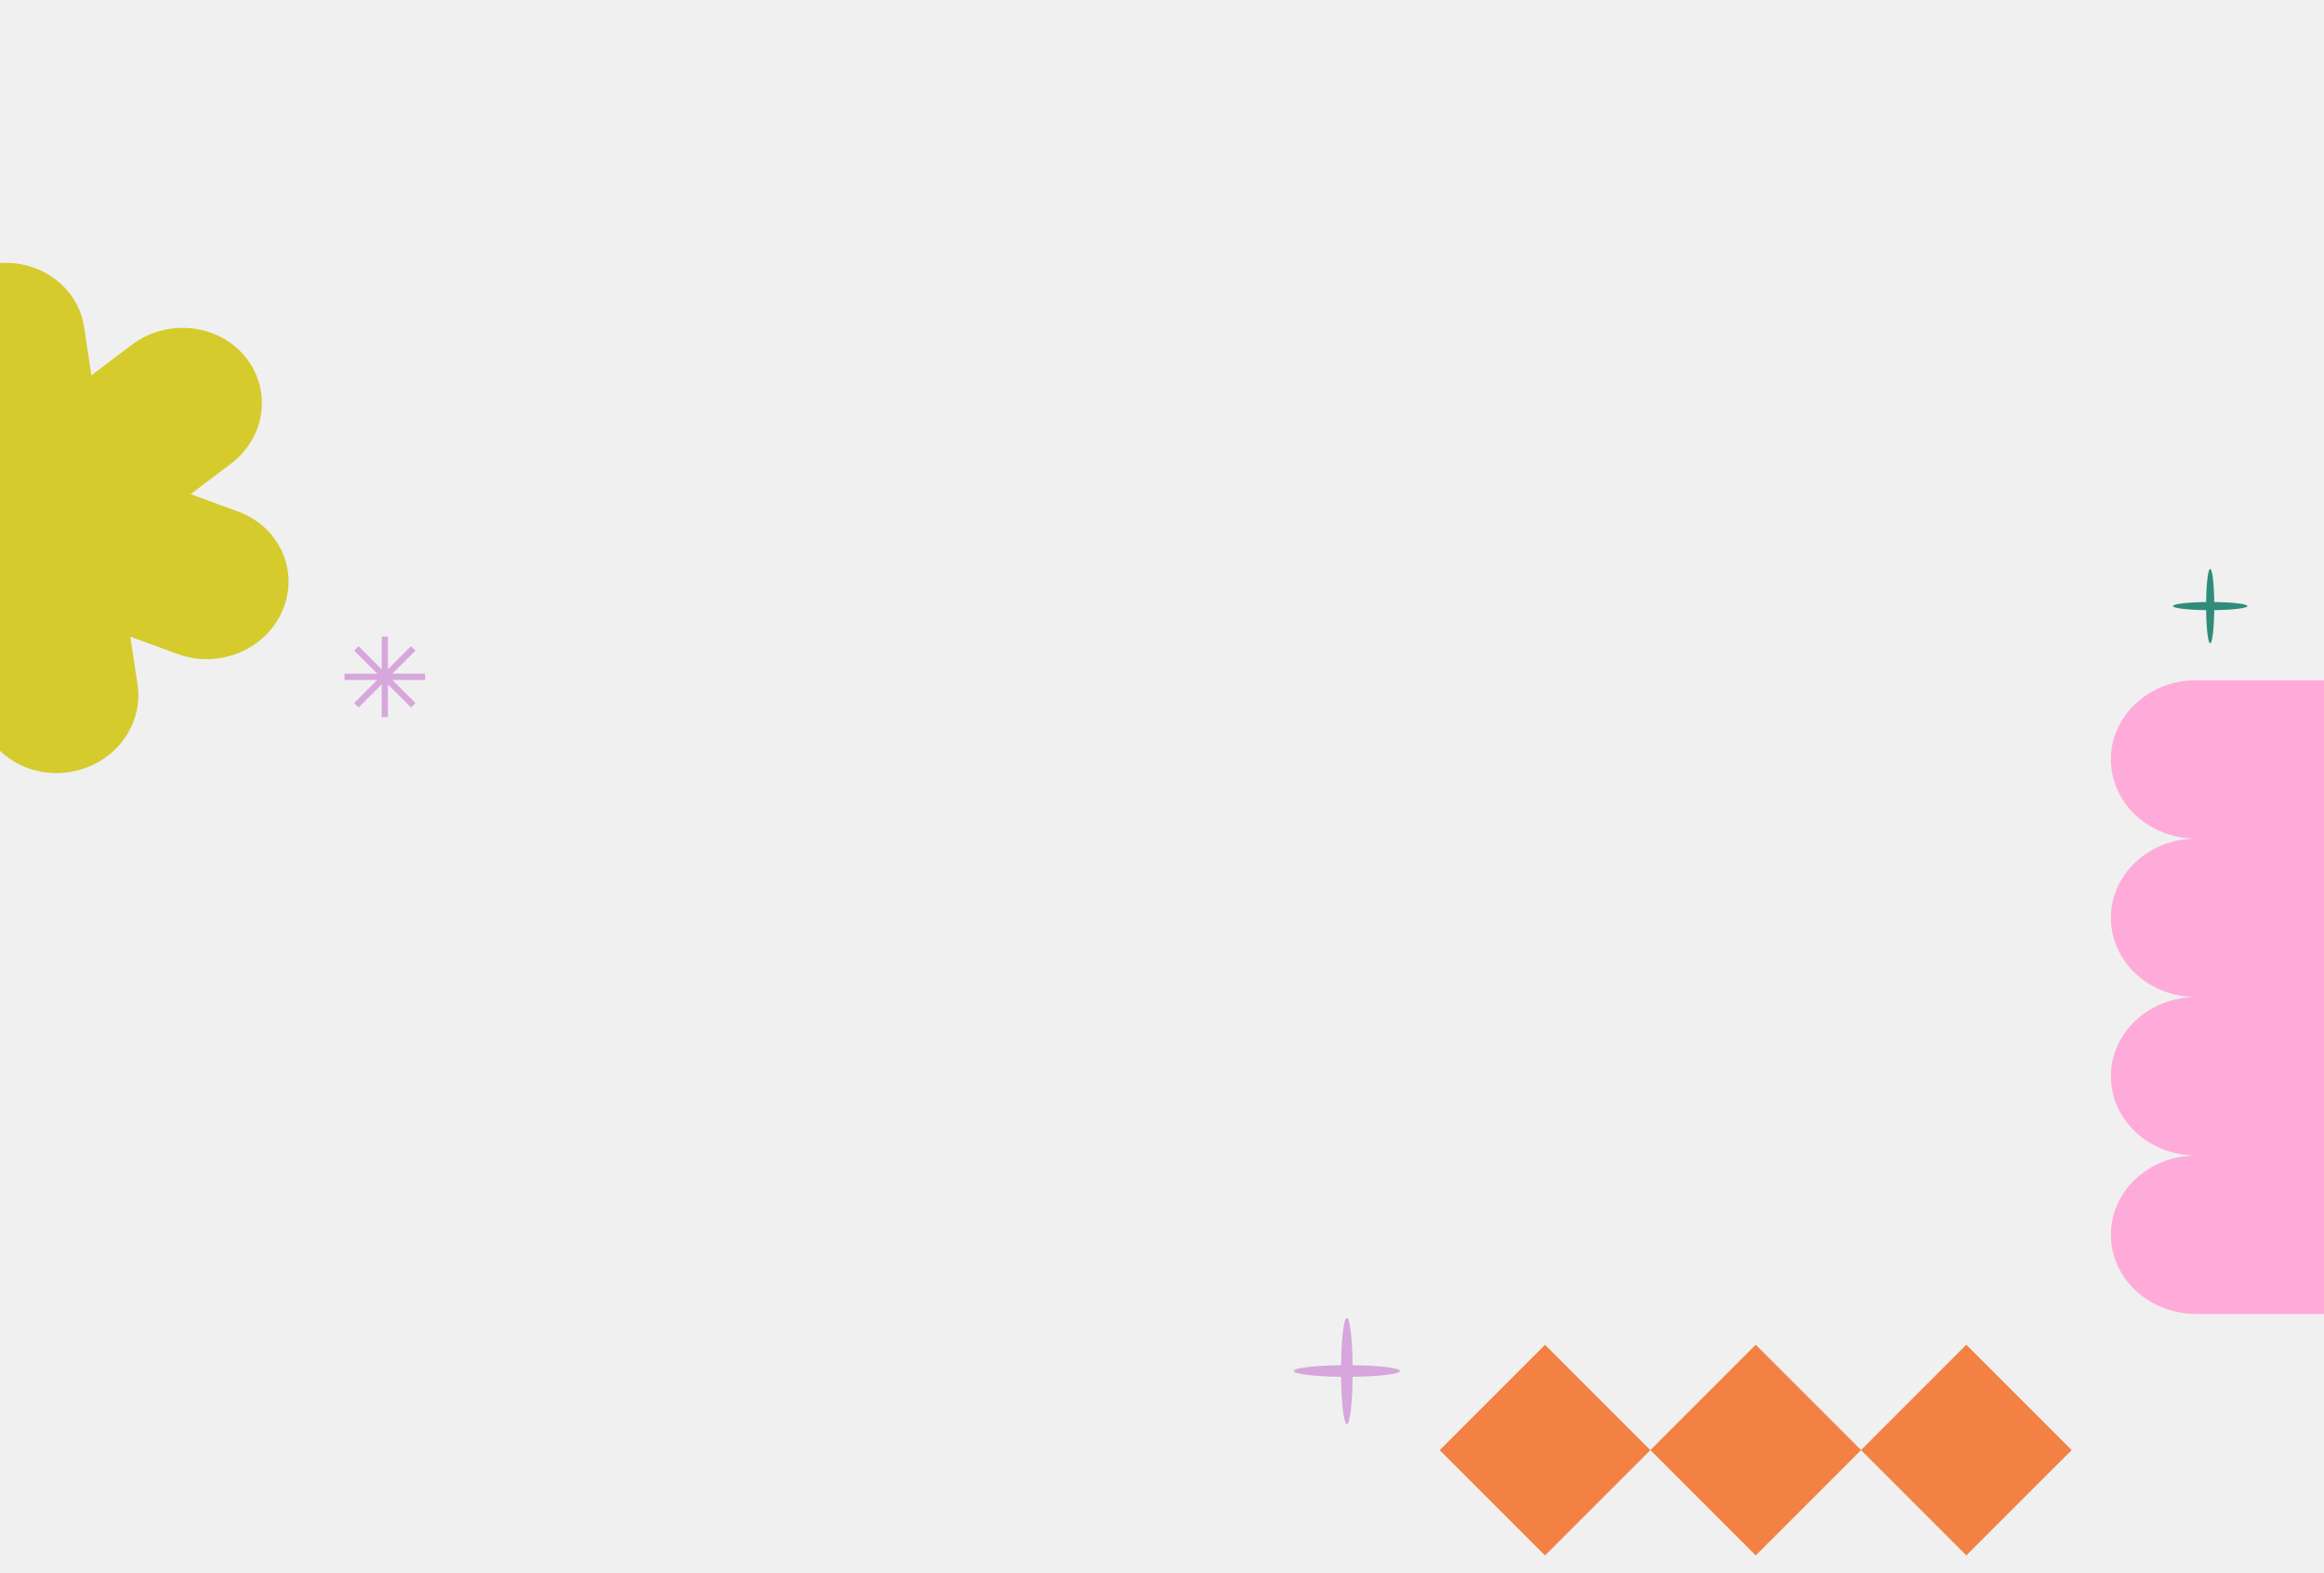
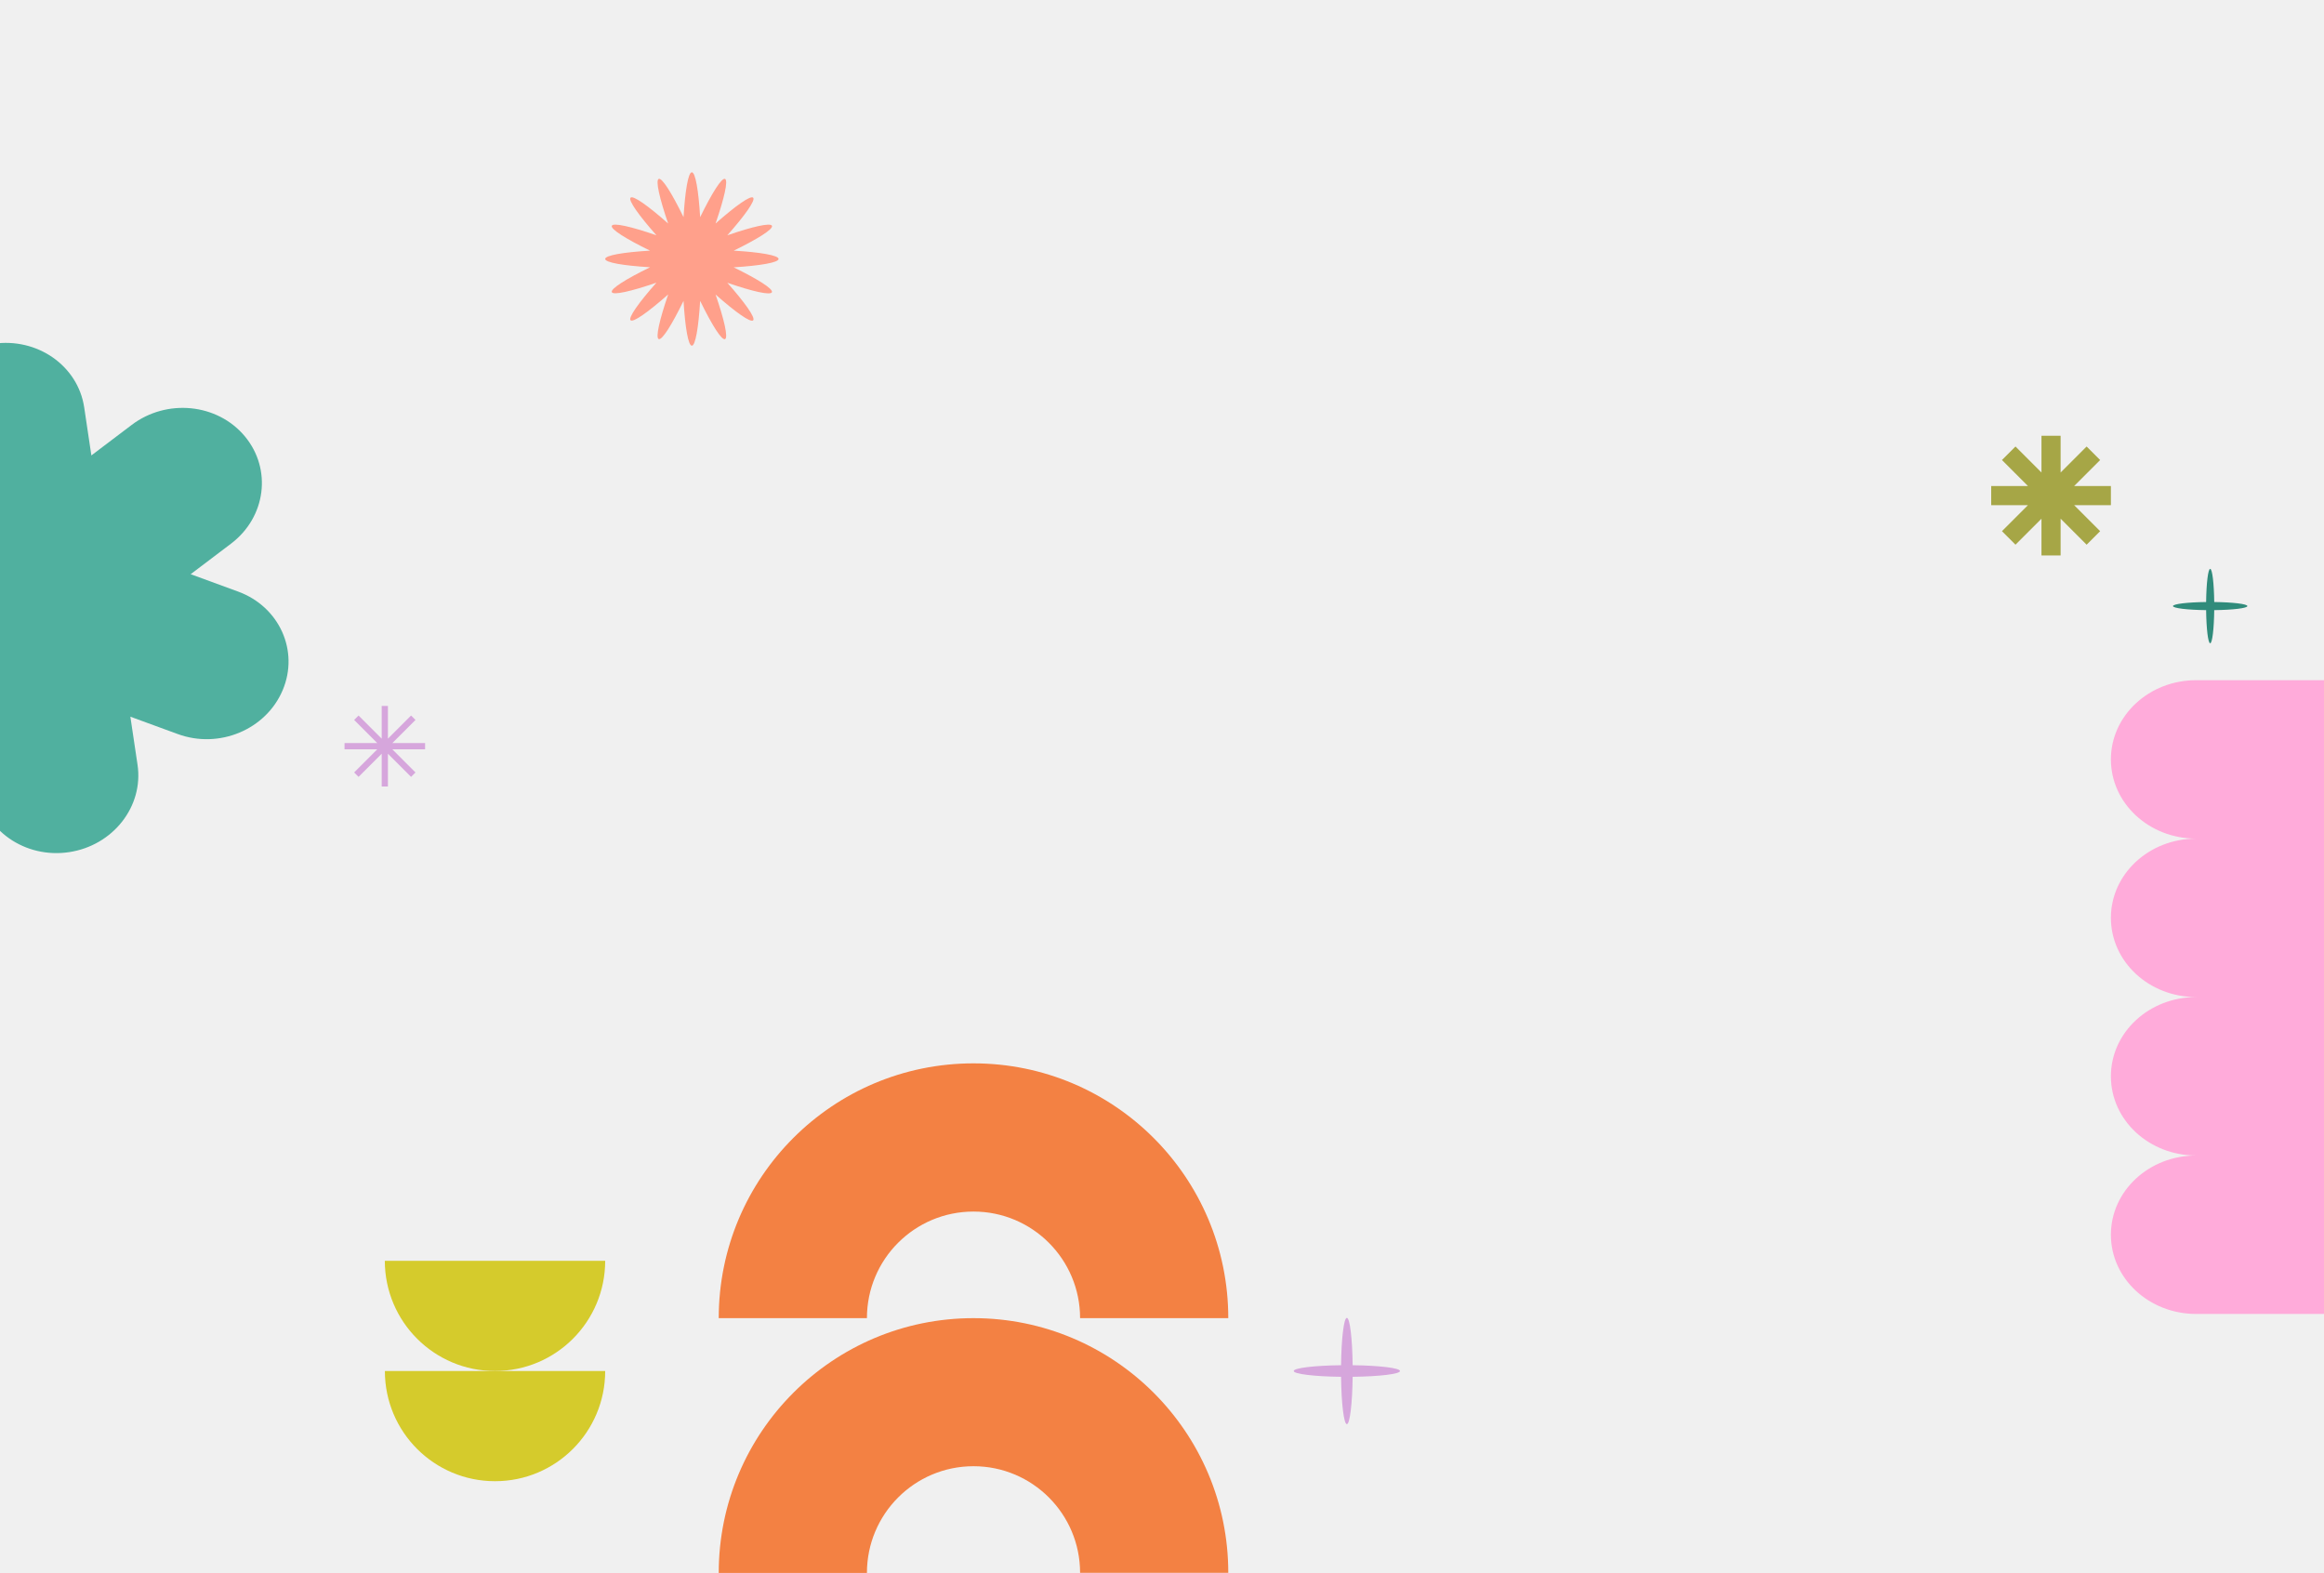
<svg xmlns="http://www.w3.org/2000/svg" width="4155" height="2812" viewBox="0 0 4155 2812" fill="none">
-   <g clip-path="url(#clip0_678_215)">
+   <g clip-path="url(#clip0_675_188)">
    <path d="M2503 2451C2503 2445.62 2465.94 2441.19 2418.36 2440.64C2417.81 2393.06 2413.38 2356 2408 2356C2402.62 2356 2398.19 2393.06 2397.64 2440.64C2350.06 2441.19 2313 2445.62 2313 2451C2313 2456.38 2350.06 2460.81 2397.64 2461.36C2398.19 2508.94 2402.62 2546 2408 2546C2413.38 2546 2417.81 2508.94 2418.36 2461.36C2465.94 2460.81 2503 2456.38 2503 2451Z" fill="#D6A6DC" />
-     <path d="M760 1204.42H701.456L742.827 1163.05L734.947 1155.17L693.576 1196.54V1138H682.424V1196.54L641.053 1155.17L633.173 1163.05L674.544 1204.42H616V1215.58H674.544L633.173 1256.95L641.053 1264.83L682.424 1223.46V1282H693.576V1223.46L734.947 1264.83L742.827 1256.95L701.456 1215.58H760V1204.42Z" fill="#D6A6DC" />
-     <path d="M425.747 914.525L340.876 883.445L412.966 828.898C475.662 781.444 486.613 695.483 437.606 636.786C388.598 578.088 298.14 569.11 235.445 616.565L163.354 671.112L150.537 585.243C139.418 510.742 66.482 459.826 -12.254 471.598C-90.99 483.369 -145.874 553.395 -134.754 627.896L-121.938 713.765L-206.809 682.685C-280.624 655.639 -364.511 690.684 -394.24 761.153C-423.968 831.622 -388.394 910.626 -314.579 937.672L-229.708 968.752L-301.798 1023.3C-364.494 1070.75 -375.445 1156.71 -326.438 1215.41C-277.43 1274.11 -186.972 1283.09 -124.277 1235.63L-52.186 1181.09L-39.406 1266.71C-28.286 1341.21 44.65 1392.13 123.386 1380.36C202.122 1368.59 257.006 1298.56 245.886 1224.06L233.07 1138.19L317.941 1169.27C391.756 1196.32 475.643 1161.27 505.372 1090.8C535.136 1020.58 499.562 941.571 425.747 914.525Z" fill="#D5CB2C" />
+     <path d="M760 1328.42H701.456L742.827 1287.05L734.947 1279.17L693.576 1320.54V1262H682.424V1320.54L641.053 1279.17L633.173 1287.05L674.544 1328.42H616V1339.58H674.544L633.173 1380.95L641.053 1388.83L682.424 1347.46V1406H693.576V1347.46L734.947 1388.83L742.827 1380.95L701.456 1339.58H760V1328.42Z" fill="#D6A6DC" />
+     <path d="M425.747 1057.59L340.876 1026.51L412.966 971.967C475.662 924.513 486.613 838.552 437.606 779.855C388.598 721.157 298.14 712.179 235.445 759.634L163.354 814.181L150.537 728.312C139.418 653.811 66.482 602.895 -12.254 614.667C-90.99 626.439 -145.874 696.465 -134.754 770.965L-121.938 856.834L-206.809 825.754C-280.624 798.708 -364.511 833.753 -394.24 904.222C-423.968 974.691 -388.394 1053.7 -314.579 1080.74L-229.708 1111.82L-301.798 1166.37C-364.494 1213.82 -375.445 1299.78 -326.438 1358.48C-277.43 1417.18 -186.972 1426.16 -124.277 1378.7L-52.186 1324.15L-39.406 1409.78C-28.286 1484.28 44.65 1535.2 123.386 1523.43C202.122 1511.65 257.006 1441.63 245.886 1367.13L233.07 1281.26L317.941 1312.34C391.756 1339.39 475.643 1304.34 505.372 1233.87C535.136 1163.64 499.562 1084.64 425.747 1057.59Z" fill="#50B09F" />
    <path d="M4018 1083.5C4018 1079.73 3992.05 1076.64 3958.75 1076.25C3958.36 1042.95 3955.27 1017 3951.5 1017C3947.73 1017 3944.64 1042.95 3944.25 1076.25C3910.95 1076.64 3885 1079.73 3885 1083.5C3885 1087.27 3910.95 1090.36 3944.25 1090.75C3944.64 1124.05 3947.73 1150 3951.5 1150C3955.27 1150 3958.36 1124.05 3958.75 1090.75C3992.05 1090.36 4018 1087.27 4018 1083.5Z" fill="#308B7B" />
    <path d="M4752 2207.38C4752 2129.06 4683.85 2065.75 4599.55 2065.75C4683.85 2065.75 4752 2002.44 4752 1924.12C4752 1845.81 4683.85 1782.5 4599.55 1782.5C4683.85 1782.5 4752 1719.19 4752 1640.87C4752 1562.56 4683.85 1499.25 4599.55 1499.25C4683.85 1499.25 4752 1435.94 4752 1357.62C4752 1279.31 4683.85 1216 4599.55 1216L3926.45 1216C3842.15 1216 3774 1279.31 3774 1357.62C3774 1435.94 3842.15 1499.25 3926.45 1499.25C3842.15 1499.25 3774 1562.56 3774 1640.87C3774 1719.19 3842.15 1782.5 3926.45 1782.5C3842.15 1782.5 3774 1845.81 3774 1924.12C3774 2002.44 3842.15 2065.75 3926.45 2065.75C3842.15 2065.75 3774 2129.06 3774 2207.37C3774 2285.69 3842.15 2349 3926.45 2349L4599.55 2349C4683.85 2349 4752 2285.69 4752 2207.38Z" fill="#FFABDA" />
-     <path d="M2762.31 2404.15L2574 2592.46L2762.31 2780.78L2950.63 2592.46L2762.31 2404.15Z" fill="#F38143" />
-     <path d="M3139.02 2404L2950.71 2592.31L3139.02 2780.63L3327.34 2592.31L3139.02 2404Z" fill="#F38143" />
-     <path d="M3515.54 2404.04L3327.22 2592.36L3515.54 2780.67L3703.85 2592.36L3515.54 2404.04Z" fill="#F38143" />
-     <path d="M2762.42 3157.37L2762.38 3157.4L2574.1 3345.69L2762.42 3534L2950.73 3345.69L2762.5 3157.45L2762.42 3157.37Z" fill="#F38143" />
-     <path d="M3139.12 3157.22L3139.09 3157.26L2950.81 3345.54L3139.12 3533.85L3327.44 3345.54L3139.2 3157.3L3139.12 3157.22Z" fill="#F38143" />
-     <path d="M3515.64 3157.27L3515.61 3157.3L3327.33 3345.58L3515.64 3533.9L3703.96 3345.58L3515.72 3157.35L3515.64 3157.27Z" fill="#F38143" />
-     <path fill-rule="evenodd" clip-rule="evenodd" d="M2762.5 3157.45L2762.42 3157.37L2762.38 3157.4L2762.46 3157.48L2762.5 3157.45Z" fill="#F38143" />
-     <path fill-rule="evenodd" clip-rule="evenodd" d="M3327.45 2968.99L3327.37 2969.07L3327.4 2969.1L3327.48 2969.02L3327.45 2968.99ZM3139.2 3157.3L3139.12 3157.22L3139.09 3157.26L3139.17 3157.34L3139.2 3157.3Z" fill="#F38143" />
-     <path fill-rule="evenodd" clip-rule="evenodd" d="M3515.72 3157.35L3515.64 3157.27L3515.61 3157.3L3515.69 3157.38L3515.72 3157.35ZM3327.4 2969.1L3327.48 2969.02L3327.45 2968.99L3327.37 2969.07L3327.4 2969.1Z" fill="#F38143" />
+     <path d="M1740.5 2165.95C1845.84 2165.95 1931.05 2251.4 1931.05 2356.5L2196 2356.5C2196 2105.05 1992.19 1901 1740.5 1901C1488.81 1901 1285 2104.81 1285 2356.5L1549.95 2356.5C1549.95 2251.16 1635.16 2165.95 1740.5 2165.95Z" fill="#F38143" />
+     <path d="M1740.5 2621.21C1845.84 2621.21 1931.05 2706.66 1931.05 2811.75L2196 2811.75C2196 2560.31 1991.95 2356.5 1740.5 2356.5C1489.05 2356.5 1285 2560.31 1285 2812L1549.95 2812C1549.95 2706.66 1635.16 2621.21 1740.5 2621.21Z" fill="#F38143" />
+     <path d="M885.055 2648C993.896 2648 1082 2559.76 1082 2451L885.055 2451L688.11 2451C688.11 2559.87 776.214 2648 885.055 2648Z" fill="#D5CB2C" />
+     <path d="M885.055 2451C993.896 2451 1082 2362.76 1082 2254L688 2254C688.11 2362.76 776.214 2451 885.055 2451Z" fill="#D5CB2C" />
+     <path d="M3774 868.893H3708.28L3754.77 822.406L3730.59 798.232L3684.11 844.719V779H3649.89V844.719L3603.41 798.232L3579.23 822.406L3625.72 868.893H3560V903.107H3625.72L3579.23 949.594L3603.41 973.768L3649.89 927.281V993H3684.11V927.281L3730.59 973.768L3754.77 949.594L3708.28 903.107H3774V868.893Z" fill="#A6A646" />
+     <path d="M1392 462.918C1392 456.518 1359.59 450.938 1311.83 448.066C1354.91 427.06 1382.65 409.583 1380.18 403.675C1377.72 397.767 1345.64 404.988 1300.35 420.66C1332.1 384.803 1351.06 357.971 1346.54 353.376C1342.03 348.863 1315.2 367.817 1279.34 399.572C1294.93 354.278 1302.23 322.277 1296.24 319.816C1290.34 317.354 1272.78 345.17 1251.77 388.249C1248.9 340.411 1243.32 308 1236.92 308C1230.52 308 1224.94 340.411 1222.07 388.167C1201.06 345.088 1183.58 317.354 1177.67 319.816C1171.77 322.277 1178.99 354.361 1194.58 399.572C1158.72 367.817 1131.89 348.863 1127.38 353.376C1122.86 357.889 1141.82 384.72 1173.57 420.578C1128.28 404.988 1096.28 397.685 1093.82 403.675C1091.35 409.583 1119.17 427.142 1162.17 448.066C1114.33 450.938 1082 456.518 1082 462.918C1082 469.318 1114.41 474.898 1162.25 477.77C1119.17 498.776 1091.35 516.335 1093.82 522.243C1096.28 528.151 1128.28 520.93 1173.57 505.34C1141.82 541.197 1122.86 568.029 1127.38 572.542C1131.89 577.055 1158.72 558.101 1194.66 526.346C1179.07 571.64 1171.77 603.723 1177.67 606.184C1183.58 608.646 1201.14 580.83 1222.07 537.833C1224.94 585.671 1230.52 618 1236.92 618C1243.32 618 1248.9 585.589 1251.77 537.833C1272.78 580.912 1290.25 608.728 1296.24 606.266C1302.15 603.805 1294.93 571.722 1279.34 526.51C1315.2 558.265 1342.03 577.219 1346.54 572.706C1351.06 568.193 1332.1 541.362 1300.35 505.504C1345.64 521.094 1377.64 528.397 1380.1 522.407C1382.56 516.499 1354.75 498.94 1311.67 477.934C1359.59 474.898 1392 469.318 1392 462.918Z" fill="#FFA08B" />
  </g>
  <defs>
-     <clipPath id="clip0_678_215">
+     <clipPath id="clip0_675_188">
      <rect width="4155" height="2812" fill="white" />
    </clipPath>
  </defs>
</svg>
